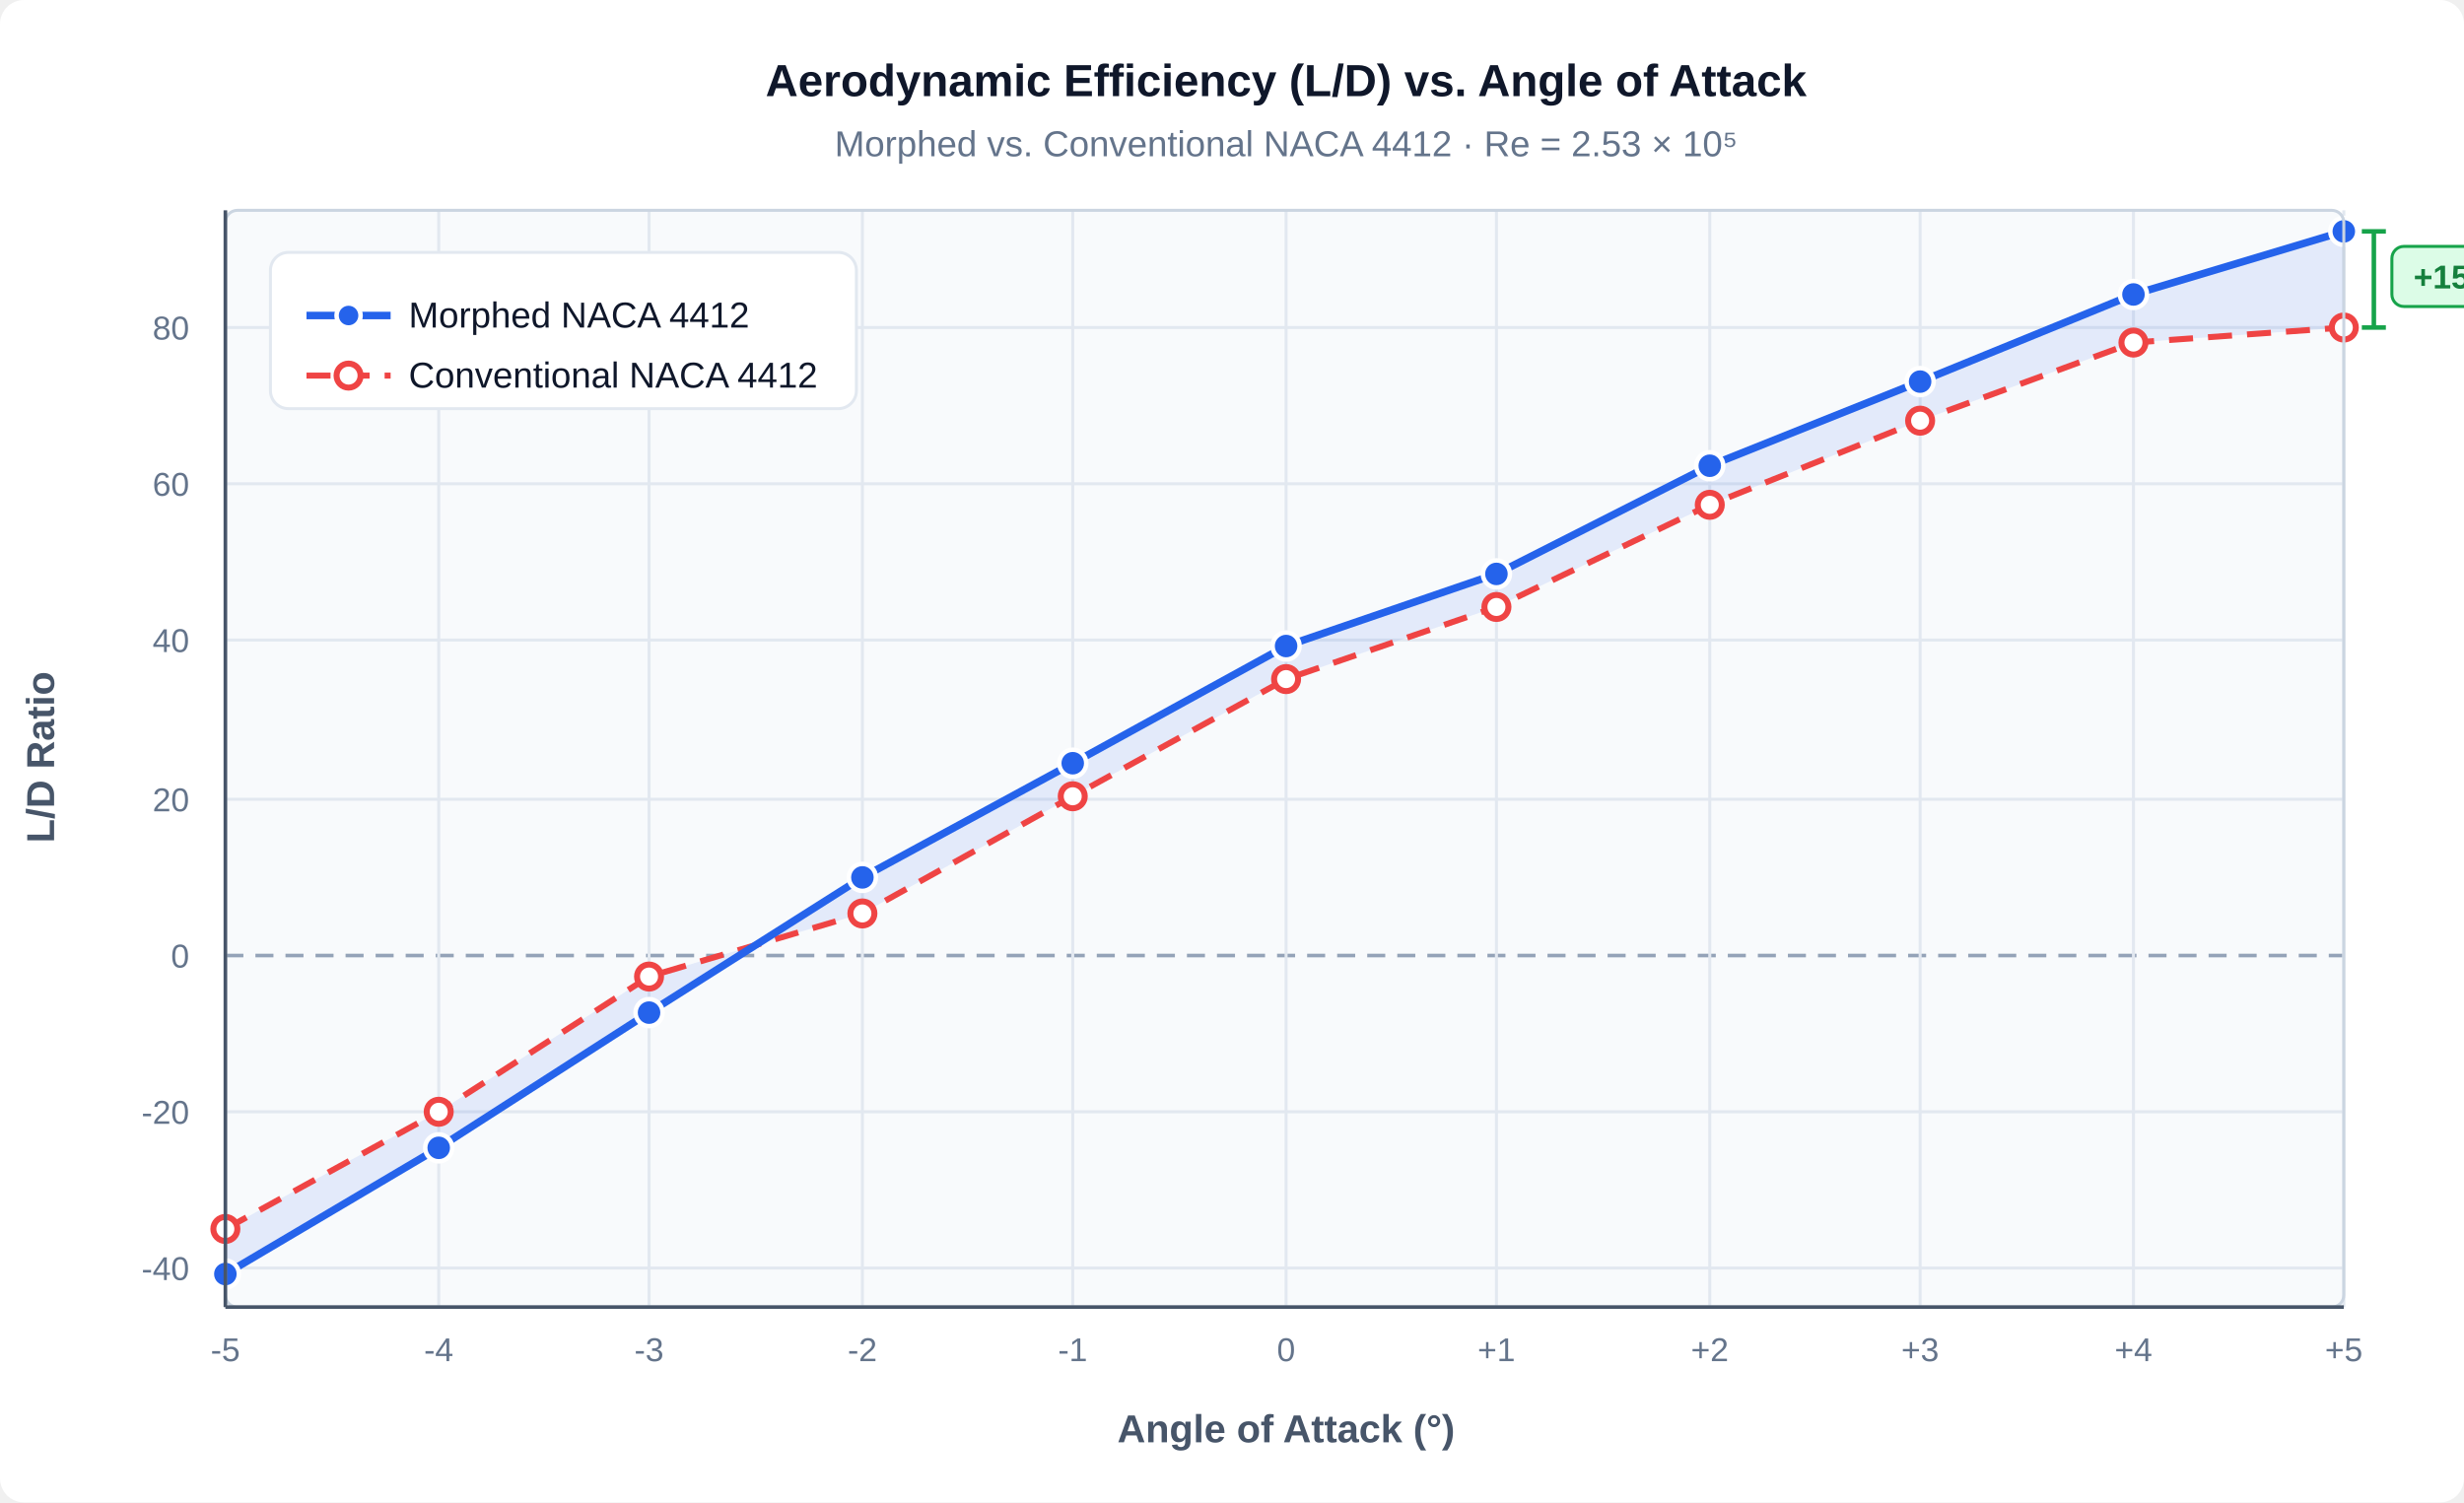
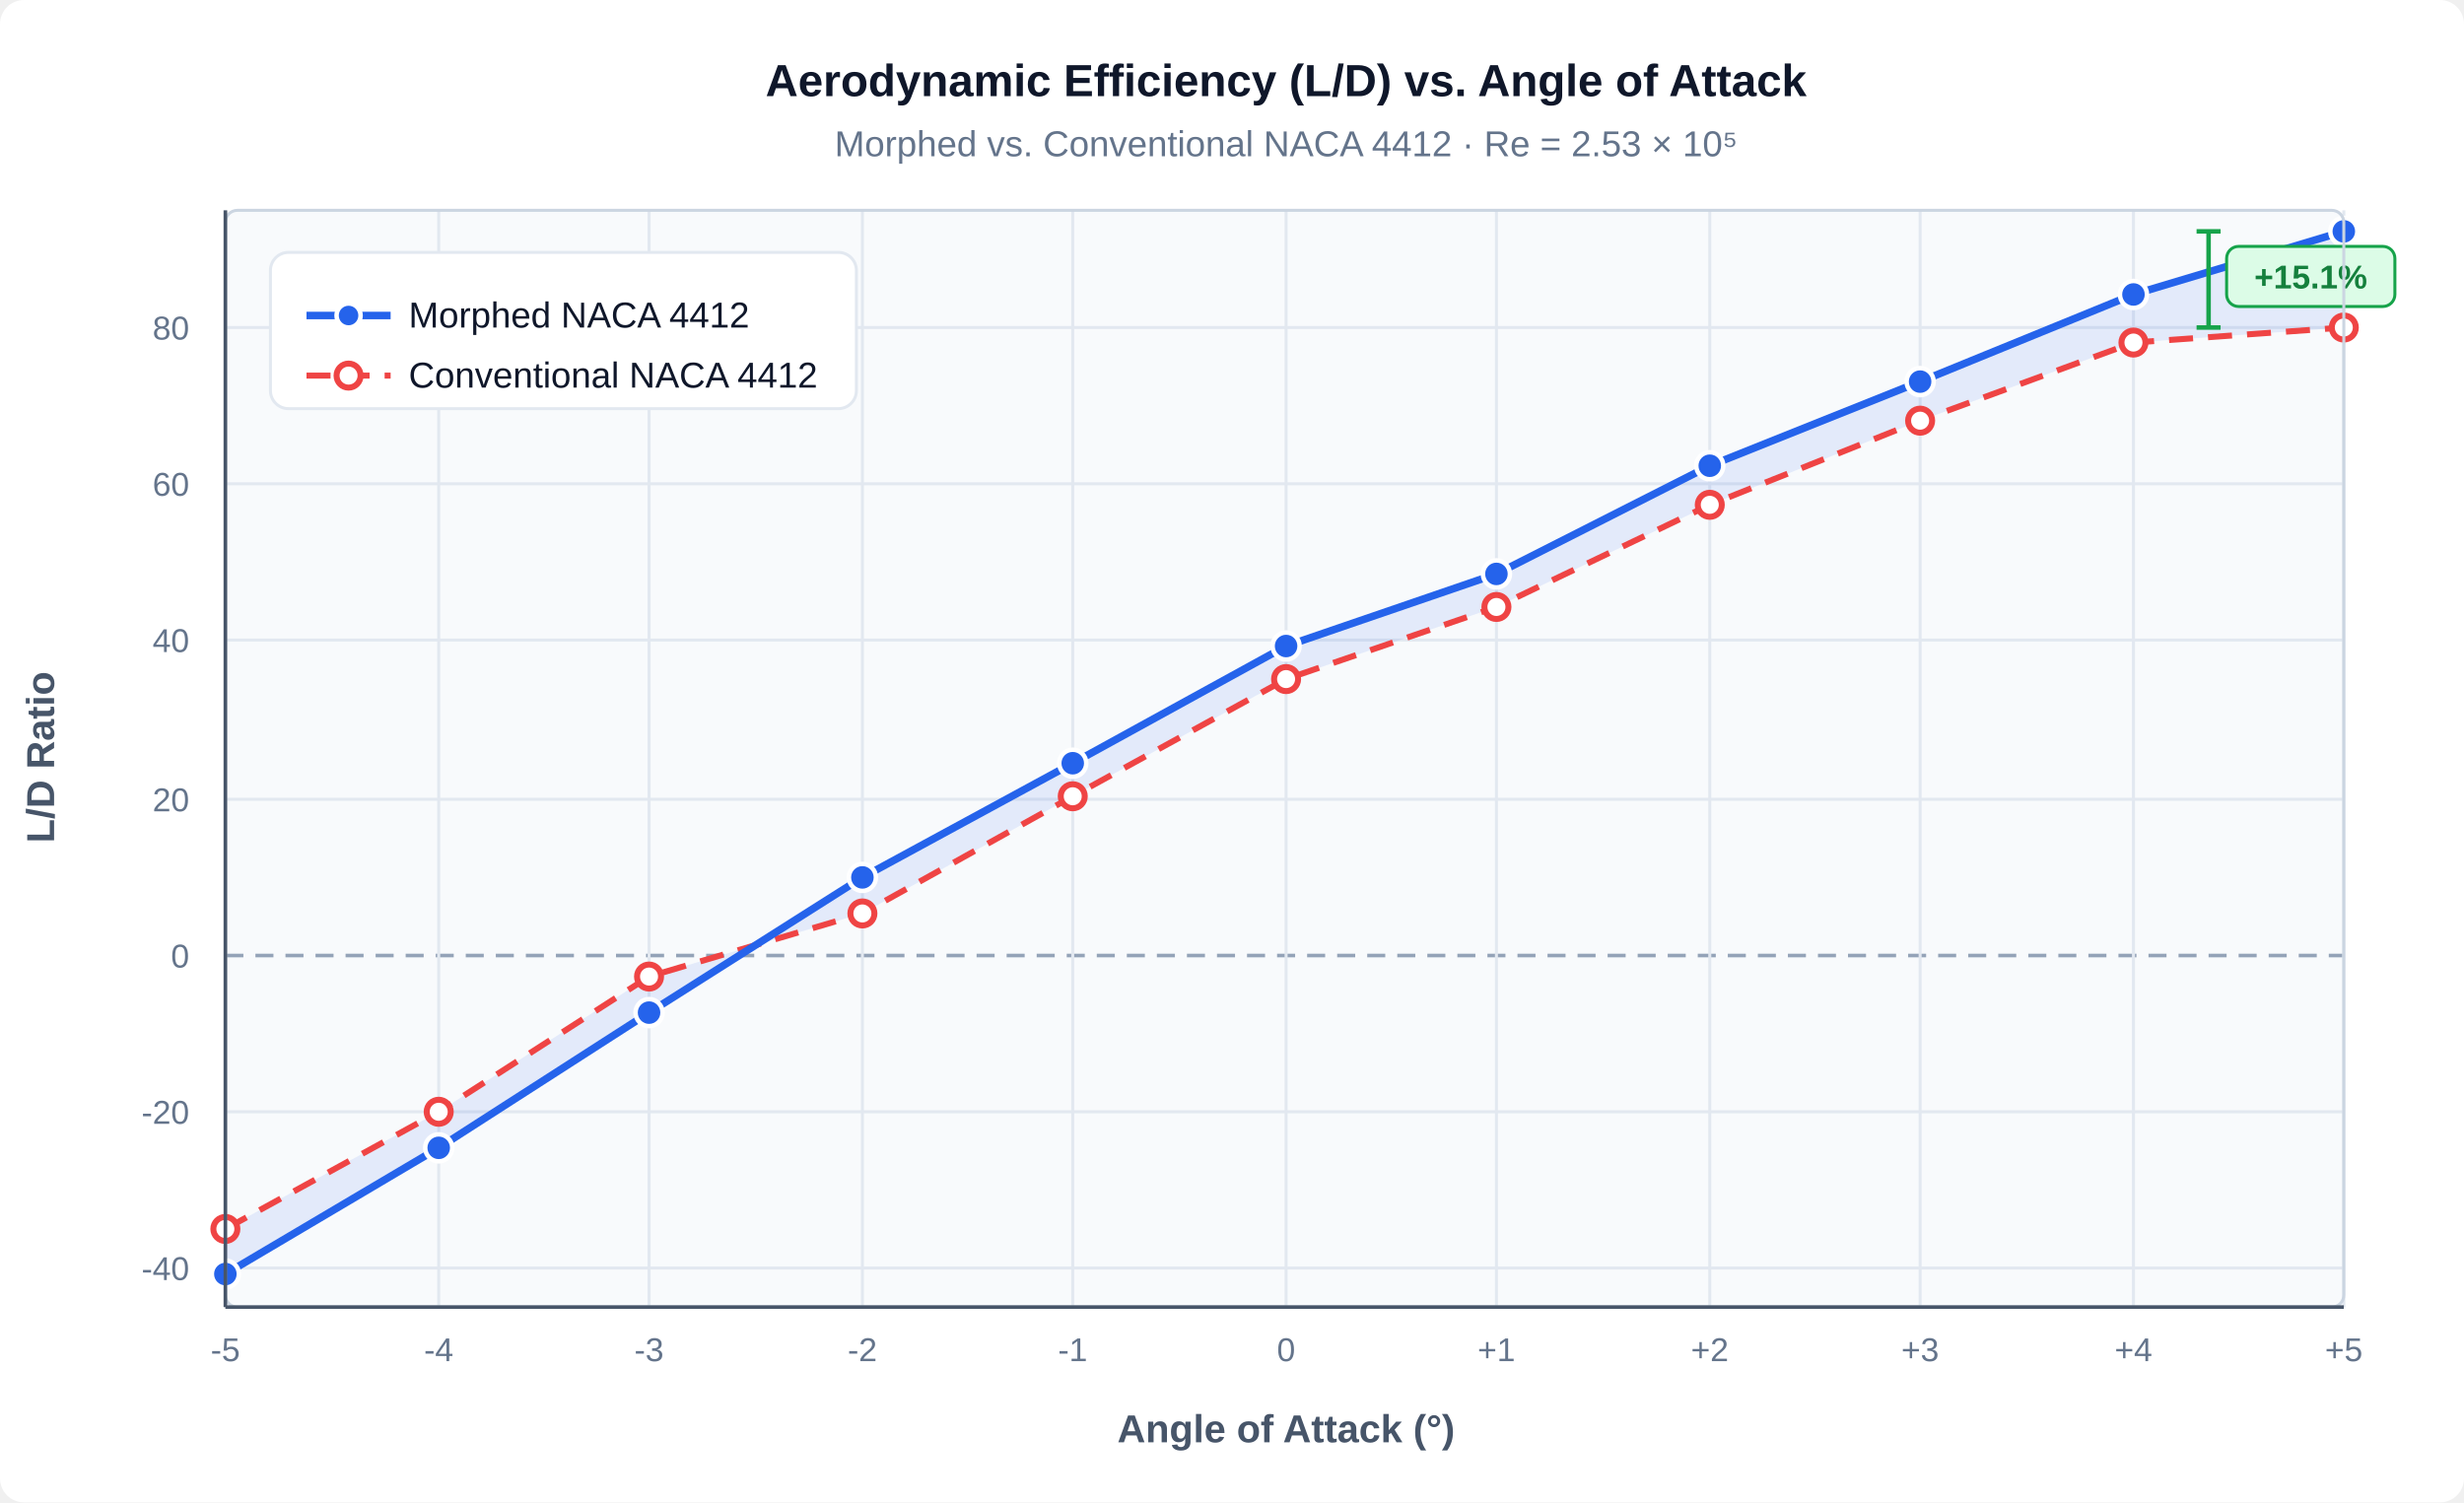
<svg xmlns="http://www.w3.org/2000/svg" viewBox="0 0 820 500" font-family="'Segoe UI', Arial, sans-serif">
  <rect width="820" height="500" fill="#ffffff" rx="8" />
  <rect x="75" y="70" width="705" height="365" fill="#f8fafc" rx="4" />
  <line x1="75" y1="422" x2="780" y2="422" stroke="#e2e8f0" stroke-width="1" />
  <line x1="75" y1="370" x2="780" y2="370" stroke="#e2e8f0" stroke-width="1" />
  <line x1="75" y1="266" x2="780" y2="266" stroke="#e2e8f0" stroke-width="1" />
  <line x1="75" y1="213" x2="780" y2="213" stroke="#e2e8f0" stroke-width="1" />
  <line x1="75" y1="161" x2="780" y2="161" stroke="#e2e8f0" stroke-width="1" />
  <line x1="75" y1="109" x2="780" y2="109" stroke="#e2e8f0" stroke-width="1" />
  <line x1="75" y1="318" x2="780" y2="318" stroke="#94a3b8" stroke-width="1.2" stroke-dasharray="6,4" />
  <line x1="75" y1="70" x2="75" y2="435" stroke="#e2e8f0" stroke-width="1" />
  <line x1="146" y1="70" x2="146" y2="435" stroke="#e2e8f0" stroke-width="1" />
  <line x1="216" y1="70" x2="216" y2="435" stroke="#e2e8f0" stroke-width="1" />
  <line x1="287" y1="70" x2="287" y2="435" stroke="#e2e8f0" stroke-width="1" />
  <line x1="357" y1="70" x2="357" y2="435" stroke="#e2e8f0" stroke-width="1" />
  <line x1="428" y1="70" x2="428" y2="435" stroke="#e2e8f0" stroke-width="1" />
  <line x1="498" y1="70" x2="498" y2="435" stroke="#e2e8f0" stroke-width="1" />
  <line x1="569" y1="70" x2="569" y2="435" stroke="#e2e8f0" stroke-width="1" />
  <line x1="639" y1="70" x2="639" y2="435" stroke="#e2e8f0" stroke-width="1" />
  <line x1="710" y1="70" x2="710" y2="435" stroke="#e2e8f0" stroke-width="1" />
  <line x1="780" y1="70" x2="780" y2="435" stroke="#e2e8f0" stroke-width="1" />
  <polygon points="75,424 146,382 216,337 287,292 357,254 428,215 498,191 569,155 639,127 710,98 780,77             780,109 710,114 639,140 569,168 498,202 428,226 357,265 287,304 216,325 146,370 75,409" fill="#2563eb" fill-opacity="0.10" />
  <polyline points="75,409 146,370 216,325 287,304 357,265 428,226 498,202 569,168 639,140 710,114 780,109" fill="none" stroke="#ef4444" stroke-width="2" stroke-dasharray="8,5" stroke-linejoin="round" />
  <polyline points="75,424 146,382 216,337 287,292 357,254 428,215 498,191 569,155 639,127 710,98 780,77" fill="none" stroke="#2563eb" stroke-width="2.5" stroke-linejoin="round" />
  <circle cx="75" cy="424" r="4.5" fill="#2563eb" stroke="#fff" stroke-width="1.5" />
  <circle cx="146" cy="382" r="4.5" fill="#2563eb" stroke="#fff" stroke-width="1.5" />
  <circle cx="216" cy="337" r="4.5" fill="#2563eb" stroke="#fff" stroke-width="1.5" />
  <circle cx="287" cy="292" r="4.5" fill="#2563eb" stroke="#fff" stroke-width="1.5" />
  <circle cx="357" cy="254" r="4.5" fill="#2563eb" stroke="#fff" stroke-width="1.5" />
  <circle cx="428" cy="215" r="4.5" fill="#2563eb" stroke="#fff" stroke-width="1.5" />
  <circle cx="498" cy="191" r="4.5" fill="#2563eb" stroke="#fff" stroke-width="1.5" />
  <circle cx="569" cy="155" r="4.5" fill="#2563eb" stroke="#fff" stroke-width="1.5" />
  <circle cx="639" cy="127" r="4.5" fill="#2563eb" stroke="#fff" stroke-width="1.5" />
  <circle cx="710" cy="98" r="4.5" fill="#2563eb" stroke="#fff" stroke-width="1.5" />
  <circle cx="780" cy="77" r="4.5" fill="#2563eb" stroke="#fff" stroke-width="1.5" />
  <circle cx="75" cy="409" r="4" fill="#fff" stroke="#ef4444" stroke-width="2" />
  <circle cx="146" cy="370" r="4" fill="#fff" stroke="#ef4444" stroke-width="2" />
  <circle cx="216" cy="325" r="4" fill="#fff" stroke="#ef4444" stroke-width="2" />
  <circle cx="287" cy="304" r="4" fill="#fff" stroke="#ef4444" stroke-width="2" />
  <circle cx="357" cy="265" r="4" fill="#fff" stroke="#ef4444" stroke-width="2" />
  <circle cx="428" cy="226" r="4" fill="#fff" stroke="#ef4444" stroke-width="2" />
  <circle cx="498" cy="202" r="4" fill="#fff" stroke="#ef4444" stroke-width="2" />
  <circle cx="569" cy="168" r="4" fill="#fff" stroke="#ef4444" stroke-width="2" />
  <circle cx="639" cy="140" r="4" fill="#fff" stroke="#ef4444" stroke-width="2" />
  <circle cx="710" cy="114" r="4" fill="#fff" stroke="#ef4444" stroke-width="2" />
  <circle cx="780" cy="109" r="4" fill="#fff" stroke="#ef4444" stroke-width="2" />
-   <line x1="790" y1="77" x2="790" y2="109" stroke="#16a34a" stroke-width="1.5" />
-   <line x1="786" y1="77" x2="794" y2="77" stroke="#16a34a" stroke-width="1.5" />
-   <line x1="786" y1="109" x2="794" y2="109" stroke="#16a34a" stroke-width="1.5" />
-   <rect x="796" y="82" width="52" height="20" rx="4" fill="#dcfce7" stroke="#16a34a" stroke-width="1" />
-   <text x="822" y="96" text-anchor="middle" font-size="11" font-weight="700" fill="#15803d">+15.1%</text>
+   <line x1="735" y1="77" x2="735" y2="109" stroke="#16a34a" stroke-width="1.5" />
+   <line x1="731" y1="77" x2="739" y2="77" stroke="#16a34a" stroke-width="1.5" />
+   <line x1="731" y1="109" x2="739" y2="109" stroke="#16a34a" stroke-width="1.5" />
+   <rect x="741" y="82" width="56" height="20" rx="4" fill="#dcfce7" stroke="#16a34a" stroke-width="1" />
+   <text x="769" y="96" text-anchor="middle" font-size="11" font-weight="700" fill="#15803d">+15.1%</text>
  <rect x="75" y="70" width="705" height="365" fill="none" stroke="#cbd5e1" stroke-width="1" rx="4" />
  <text x="428" y="32" text-anchor="middle" font-size="15" font-weight="700" fill="#0f172a">Aerodynamic Efficiency (L/D) vs. Angle of Attack</text>
  <text x="428" y="52" text-anchor="middle" font-size="12" fill="#64748b">Morphed vs. Conventional NACA 4412  ·  Re = 2.53 × 10⁵</text>
  <line x1="75" y1="435" x2="780" y2="435" stroke="#475569" stroke-width="1.2" />
  <text x="75" y="453" text-anchor="middle" font-size="11" fill="#64748b">-5</text>
  <text x="146" y="453" text-anchor="middle" font-size="11" fill="#64748b">-4</text>
  <text x="216" y="453" text-anchor="middle" font-size="11" fill="#64748b">-3</text>
  <text x="287" y="453" text-anchor="middle" font-size="11" fill="#64748b">-2</text>
  <text x="357" y="453" text-anchor="middle" font-size="11" fill="#64748b">-1</text>
  <text x="428" y="453" text-anchor="middle" font-size="11" fill="#64748b">0</text>
  <text x="498" y="453" text-anchor="middle" font-size="11" fill="#64748b">+1</text>
  <text x="569" y="453" text-anchor="middle" font-size="11" fill="#64748b">+2</text>
  <text x="639" y="453" text-anchor="middle" font-size="11" fill="#64748b">+3</text>
  <text x="710" y="453" text-anchor="middle" font-size="11" fill="#64748b">+4</text>
  <text x="780" y="453" text-anchor="middle" font-size="11" fill="#64748b">+5</text>
  <text x="428" y="480" text-anchor="middle" font-size="13" font-weight="600" fill="#475569">Angle of Attack (°)</text>
  <line x1="75" y1="70" x2="75" y2="435" stroke="#475569" stroke-width="1.2" />
  <text x="63" y="426" text-anchor="end" font-size="11" fill="#64748b">-40</text>
  <text x="63" y="374" text-anchor="end" font-size="11" fill="#64748b">-20</text>
  <text x="63" y="322" text-anchor="end" font-size="11" fill="#64748b">0</text>
  <text x="63" y="270" text-anchor="end" font-size="11" fill="#64748b">20</text>
  <text x="63" y="217" text-anchor="end" font-size="11" fill="#64748b">40</text>
  <text x="63" y="165" text-anchor="end" font-size="11" fill="#64748b">60</text>
  <text x="63" y="113" text-anchor="end" font-size="11" fill="#64748b">80</text>
  <text transform="translate(18,252) rotate(-90)" text-anchor="middle" font-size="13" font-weight="600" fill="#475569">L/D Ratio</text>
  <rect x="90" y="84" width="195" height="52" rx="6" fill="#ffffff" stroke="#e2e8f0" stroke-width="1" />
  <line x1="102" y1="105" x2="130" y2="105" stroke="#2563eb" stroke-width="2.5" />
  <circle cx="116" cy="105" r="4" fill="#2563eb" stroke="#fff" stroke-width="1.5" />
  <text x="136" y="109" font-size="12" fill="#0f172a">Morphed NACA 4412</text>
  <line x1="102" y1="125" x2="130" y2="125" stroke="#ef4444" stroke-width="2" stroke-dasharray="8,5" />
  <circle cx="116" cy="125" r="4" fill="#fff" stroke="#ef4444" stroke-width="2" />
  <text x="136" y="129" font-size="12" fill="#0f172a">Conventional NACA 4412</text>
</svg>
